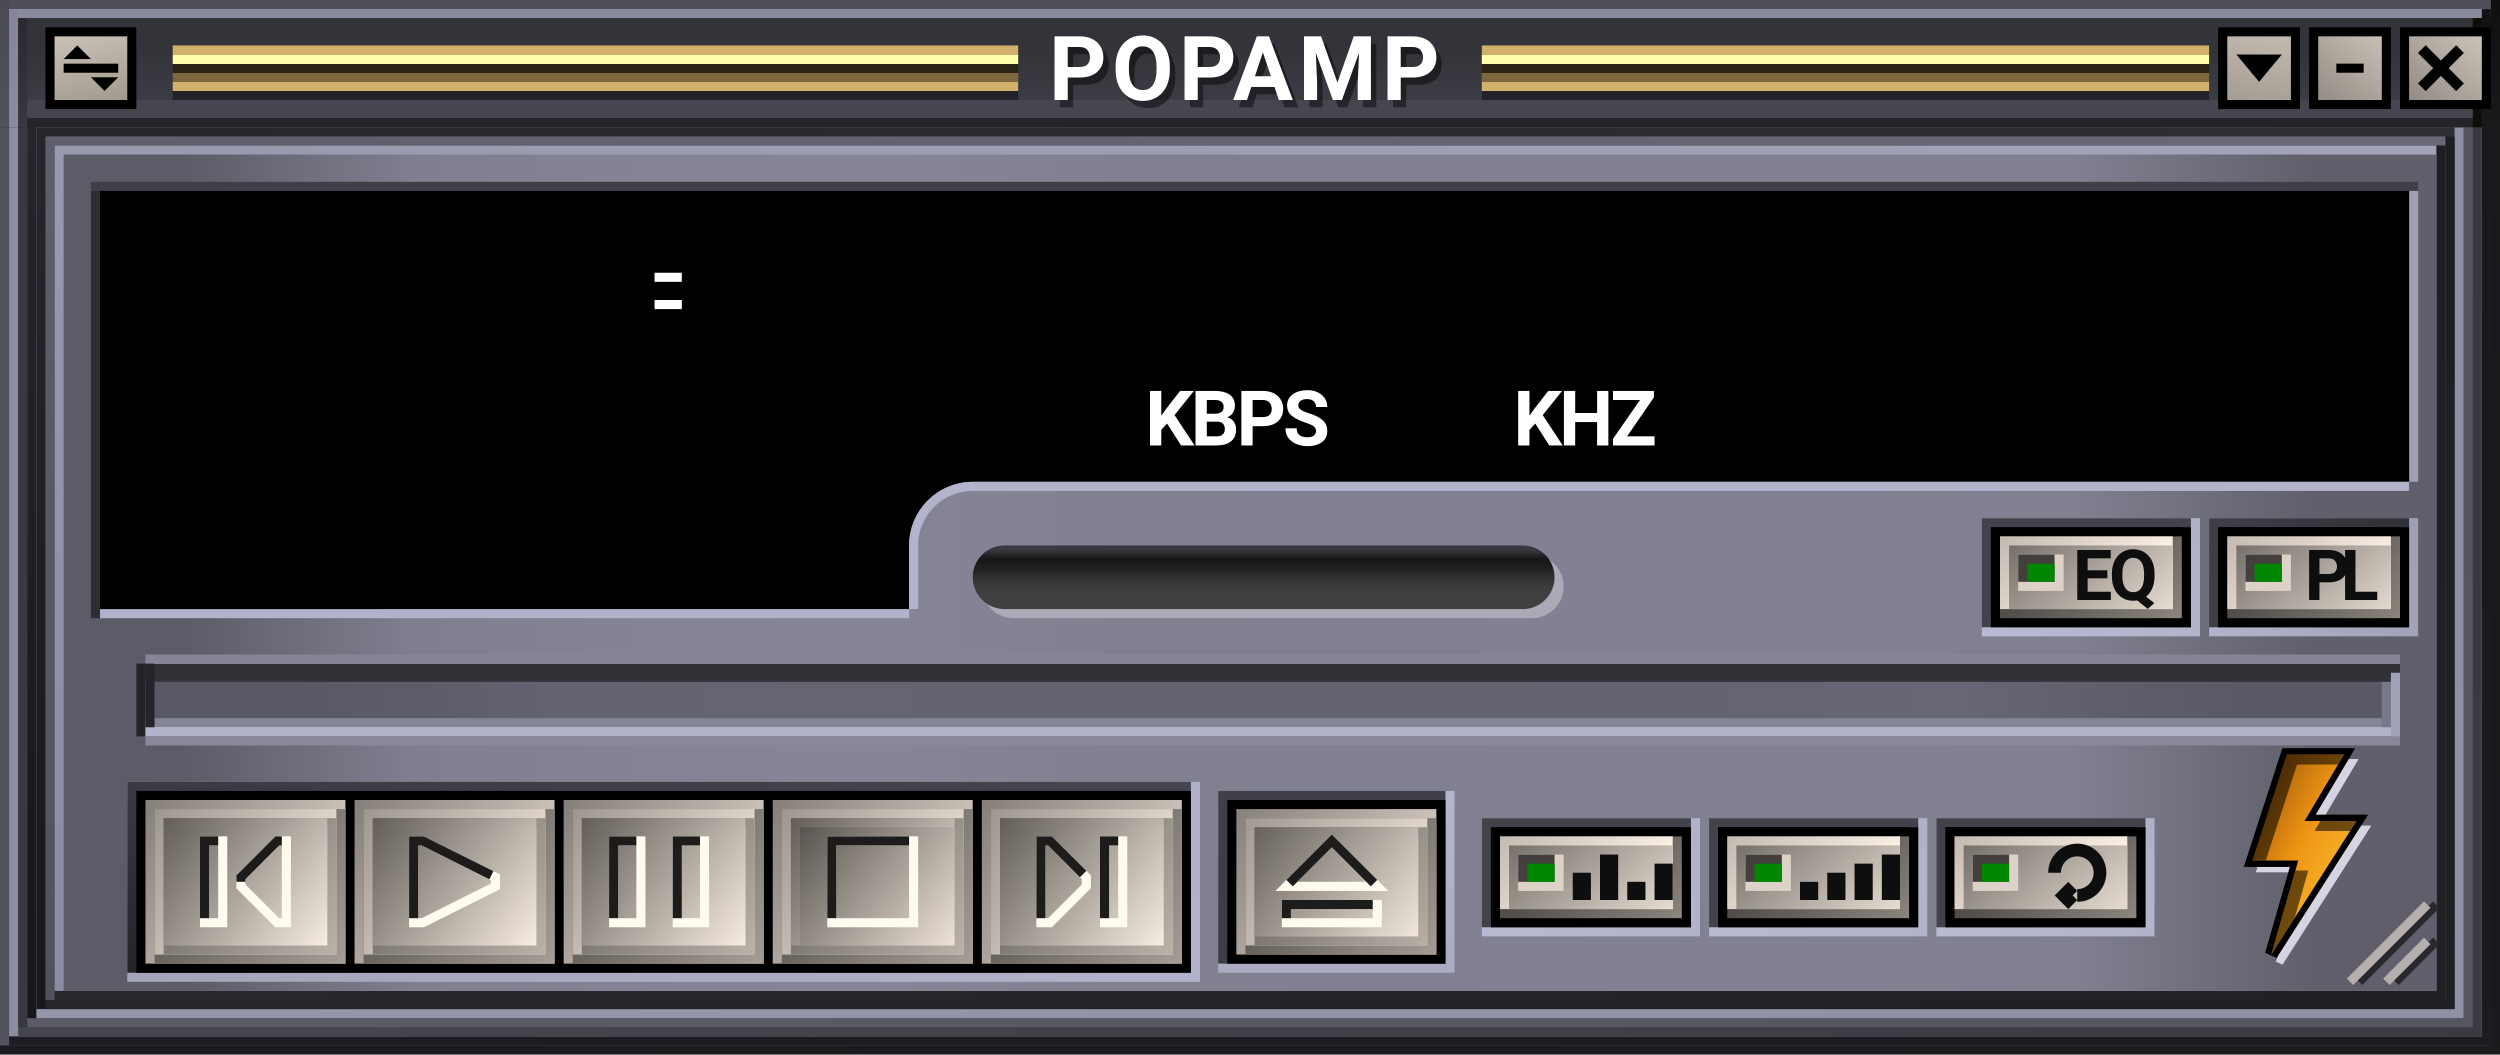
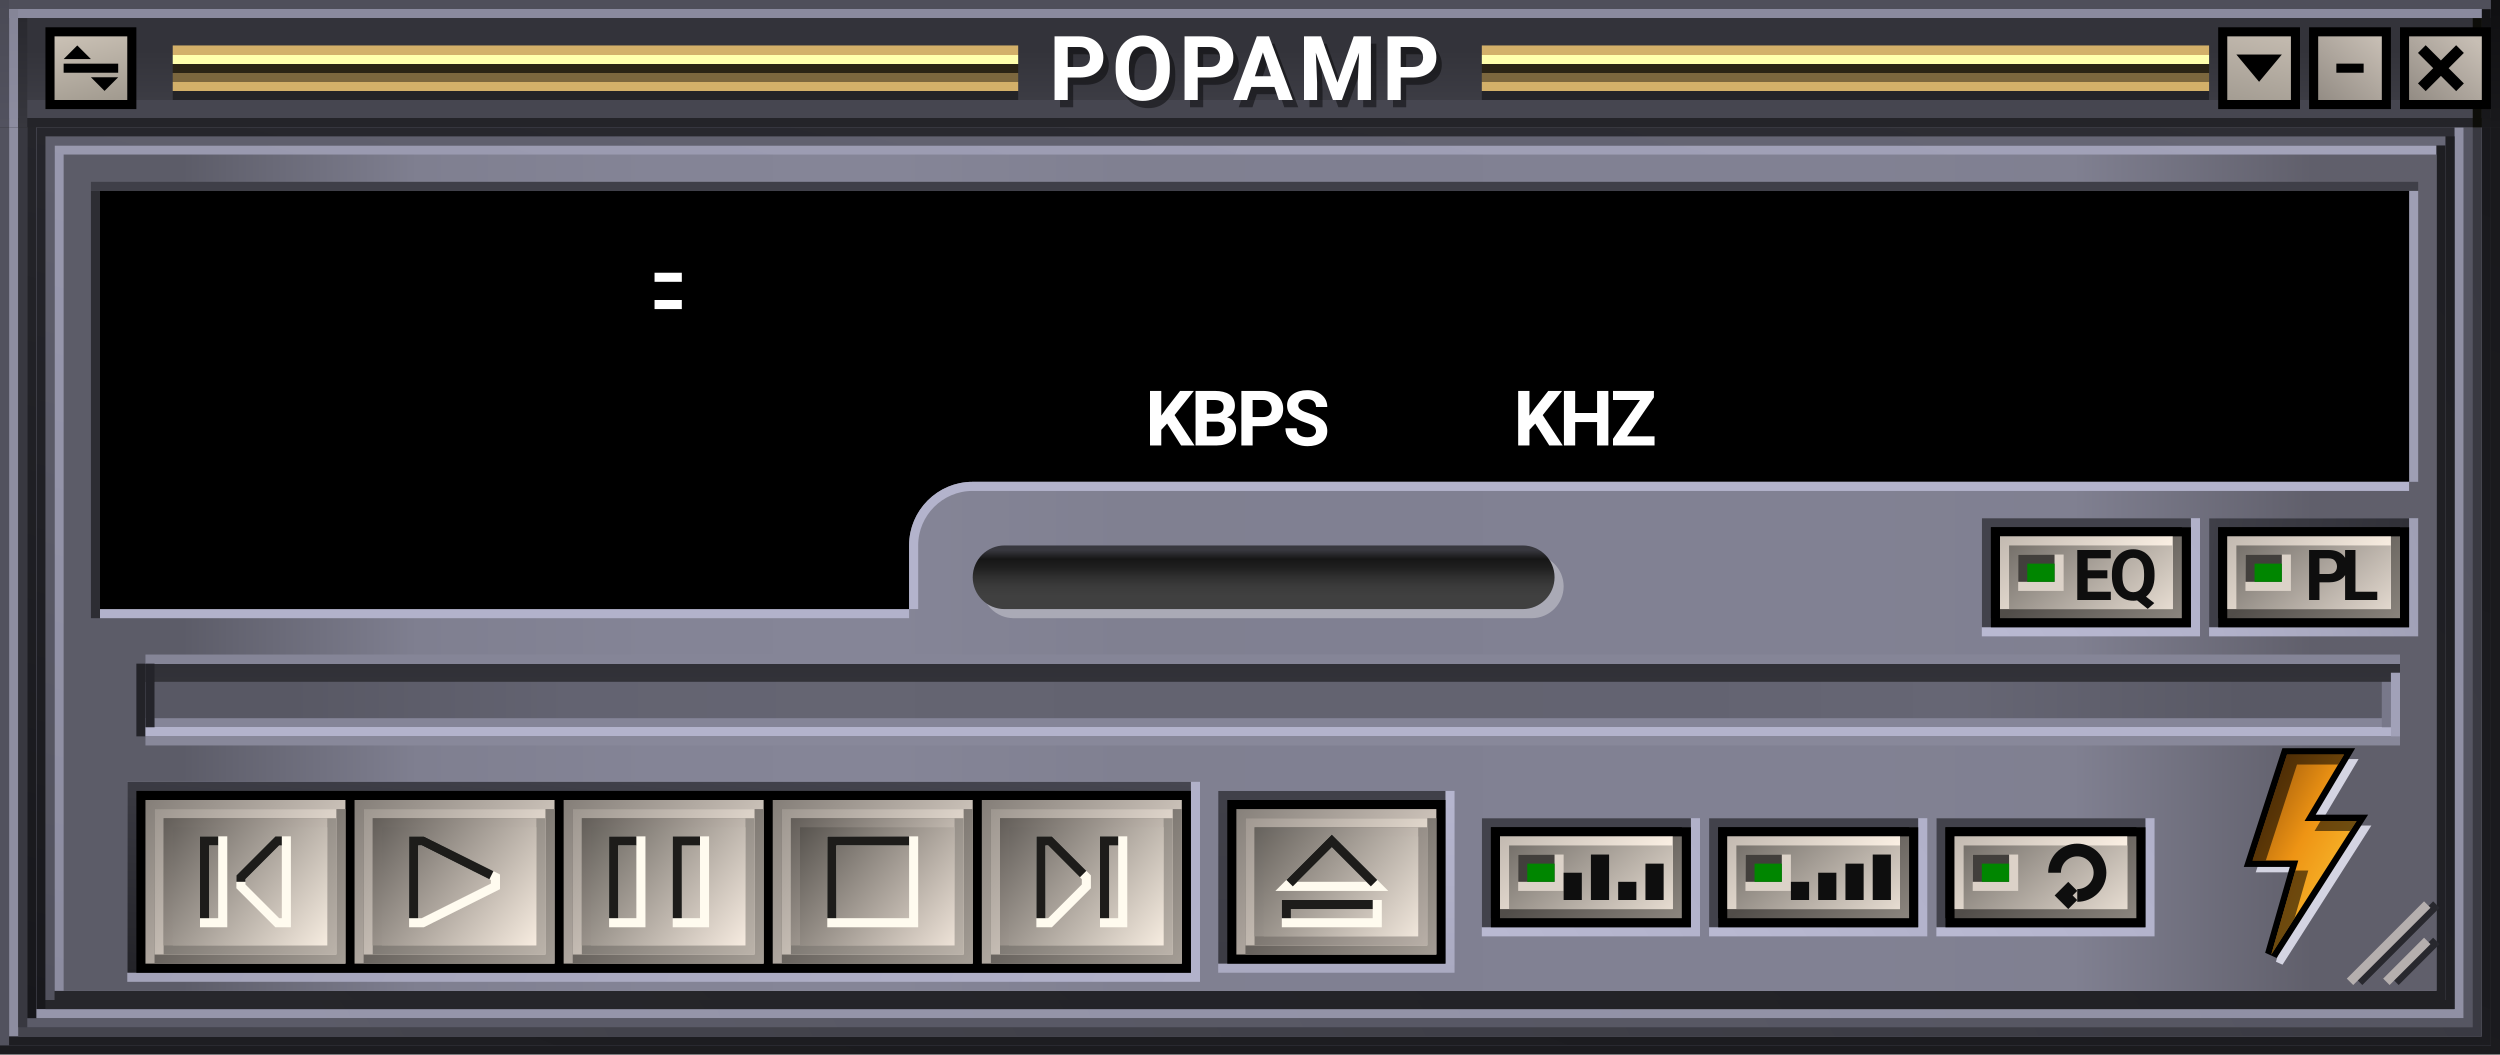
<svg xmlns="http://www.w3.org/2000/svg" width="275" height="116" viewBox="0 0 275 116">
  <defs>
    <linearGradient id="p1" gradientUnits="userSpaceOnUse" x1="39.32" y1="-95.69" x2="-40.29" y2="98.04">
      <stop class="tone-104-stop" offset="0.000" stop-color="#19191c" />
      <stop class="tone-118-stop" offset="1.000" stop-color="#1c1c20" />
    </linearGradient>
    <linearGradient id="p2" gradientUnits="userSpaceOnUse" x1="35.56" y1="-91.01" x2="-38.27" y2="97.93">
      <stop class="tone-106-stop" offset="0.000" stop-color="#19191d" />
      <stop class="tone-125-stop" offset="1.000" stop-color="#1e1e22" />
    </linearGradient>
    <linearGradient id="p3" gradientUnits="userSpaceOnUse" x1="210.57" y1="-108.63" x2="-20.23" y2="10.44">
      <stop class="tone-235-stop" offset="0.000" stop-color="#383840" />
      <stop class="tone-288-stop" offset="1.000" stop-color="#45454e" />
    </linearGradient>
    <linearGradient id="p4" gradientUnits="userSpaceOnUse" x1="-4.37" y1="0.26" x2="249.97" y2="-14.85">
      <stop class="tone-235-stop" offset="0.000" stop-color="#383840" />
      <stop class="tone-255-stop" offset="1.000" stop-color="#3d3d45" />
    </linearGradient>
    <linearGradient id="p5" gradientUnits="userSpaceOnUse" x1="209.23" y1="-107.64" x2="-33.95" y2="17.47">
      <stop class="tone-357-stop" offset="0.000" stop-color="#555561" />
      <stop class="tone-382-stop" offset="1.000" stop-color="#5b5b68" />
    </linearGradient>
    <linearGradient id="p6" gradientUnits="userSpaceOnUse" x1="-26.81" y1="104.22" x2="12.54" y2="-48.75">
      <stop class="tone-98-stop" offset="0.000" stop-color="#17171b" />
      <stop class="tone-192-stop" offset="1.000" stop-color="#2e2e34" />
    </linearGradient>
    <linearGradient id="p7" gradientUnits="userSpaceOnUse" x1="239.17" y1="-79.88" x2="-17.33" y2="5.79">
      <stop class="tone-600-stop" offset="0.000" stop-color="#8f8fa3" />
      <stop class="tone-629-stop" offset="1.000" stop-color="#9696ab" />
    </linearGradient>
    <linearGradient id="p8" gradientUnits="userSpaceOnUse" x1="-24.38" y1="104.26" x2="9.99" y2="-42.73">
      <stop class="tone-102-stop" offset="0.000" stop-color="#18181c" />
      <stop class="tone-194-stop" offset="1.000" stop-color="#2e2e35" />
    </linearGradient>
    <linearGradient id="p9" gradientUnits="userSpaceOnUse" x1="177.12" y1="-120.35" x2="-39.12" y2="26.58">
      <stop class="tone-125-stop" offset="0.000" stop-color="#1e1e22" />
      <stop class="tone-159-stop" offset="1.000" stop-color="#26262b" />
    </linearGradient>
    <linearGradient id="p10" gradientUnits="userSpaceOnUse" x1="-27.72" y1="100.89" x2="13.75" y2="-50.05">
      <stop class="tone-345-stop" offset="0.000" stop-color="#52525e" />
      <stop class="tone-433-stop" offset="1.000" stop-color="#676776" />
    </linearGradient>
    <linearGradient id="p11" gradientUnits="userSpaceOnUse" x1="110.71" y1="-124.02" x2="-46.08" y2="51.63">
      <stop class="tone-125-stop" offset="0.000" stop-color="#1e1e22" />
      <stop class="tone-163-stop" offset="1.000" stop-color="#27272c" />
    </linearGradient>
    <linearGradient id="p12" gradientUnits="userSpaceOnUse" x1="-28.23" y1="99.13" x2="14.51" y2="-50.94">
      <stop class="tone-588-stop" offset="0.000" stop-color="#8c8ca0" />
      <stop class="tone-680-stop" offset="1.000" stop-color="#a2a2b9" />
    </linearGradient>
    <linearGradient id="p13" gradientUnits="userSpaceOnUse" x1="7.00" y1="0.00" x2="268.00" y2="0.00">
      <stop class="tone-384-stop" offset="0.050" stop-color="#5c5c68" />
      <stop class="tone-531-stop" offset="0.149" stop-color="#7f7f90" />
      <stop class="tone-553-stop" offset="0.249" stop-color="#848496" />
      <stop class="tone-557-stop" offset="0.349" stop-color="#858597" />
      <stop class="tone-535-stop" offset="0.448" stop-color="#808091" />
      <stop class="tone-537-stop" offset="0.548" stop-color="#808092" />
      <stop class="tone-541-stop" offset="0.648" stop-color="#818193" />
      <stop class="tone-541-stop" offset="0.747" stop-color="#818193" />
      <stop class="tone-535-stop" offset="0.847" stop-color="#808091" />
      <stop class="tone-396-stop" offset="0.948" stop-color="#605f6b" />
    </linearGradient>
    <linearGradient id="p14" gradientUnits="userSpaceOnUse" x1="0.00" y1="0.00" x2="0.00" y2="14.00">
      <stop class="tone-331-stop" offset="0.000" stop-color="#4f4f5a" />
      <stop class="tone-331-stop" offset="0.071" stop-color="#4f4f5a" />
      <stop class="tone-580-stop" offset="0.071" stop-color="#8a8a9e" />
      <stop class="tone-580-stop" offset="0.143" stop-color="#8a8a9e" />
      <stop class="tone-214-stop" offset="0.143" stop-color="#33333a" />
      <stop class="tone-214-stop" offset="0.393" stop-color="#33333a" />
      <stop class="tone-251-stop" offset="0.786" stop-color="#3c3c44" />
      <stop class="tone-294-stop" offset="0.786" stop-color="#464650" />
      <stop class="tone-294-stop" offset="0.929" stop-color="#464650" />
      <stop class="tone-151-stop" offset="0.929" stop-color="#242429" />
      <stop class="tone-151-stop" offset="1.000" stop-color="#242429" />
    </linearGradient>
    <linearGradient id="p15" gradientUnits="userSpaceOnUse" x1="0.00" y1="0.00" x2="0.00" y2="14.00">
      <stop class="tone-312-stop" offset="0.000" stop-color="#4a4a55" />
      <stop class="tone-347-stop" offset="1.000" stop-color="#52525f" />
    </linearGradient>
    <linearGradient id="p16" gradientUnits="userSpaceOnUse" x1="0.00" y1="1.00" x2="0.00" y2="14.00">
      <stop class="tone-67-stop" offset="0.000" stop-color="#101012" />
      <stop class="tone-104-stop" offset="1.000" stop-color="#19191c" />
    </linearGradient>
    <linearGradient id="p17" gradientUnits="userSpaceOnUse" x1="0.00" y1="1.00" x2="0.00" y2="14.00">
      <stop class="tone-557-stop" offset="0.000" stop-color="#858597" />
      <stop class="tone-588-stop" offset="1.000" stop-color="#8c8ca0" />
    </linearGradient>
    <linearGradient id="p18" gradientUnits="userSpaceOnUse" x1="0.00" y1="2.00" x2="0.00" y2="14.00">
      <stop class="tone-75-stop" offset="0.000" stop-color="#121214" />
      <stop class="tone-104-stop" offset="1.000" stop-color="#19191c" />
    </linearGradient>
    <linearGradient id="p19" gradientUnits="userSpaceOnUse" x1="0.00" y1="2.00" x2="0.00" y2="14.00">
      <stop class="tone-173-stop" offset="0.000" stop-color="#29292f" />
      <stop class="tone-229-stop" offset="1.000" stop-color="#37373e" />
    </linearGradient>
    <linearGradient id="p20" gradientUnits="userSpaceOnUse" x1="0.00" y1="5.00" x2="0.00" y2="11.00">
      <stop offset="0.000" stop-color="#d3b069" />
      <stop offset="0.167" stop-color="#d3b069" />
      <stop offset="0.167" stop-color="#ffffac" />
      <stop offset="0.333" stop-color="#ffffac" />
      <stop offset="0.333" stop-color="#2b2415" />
      <stop offset="0.500" stop-color="#2b2415" />
      <stop offset="0.500" stop-color="#7c673e" />
      <stop offset="0.667" stop-color="#7c673e" />
      <stop offset="0.667" stop-color="#d3b069" />
      <stop offset="0.833" stop-color="#d3b069" />
      <stop class="tone-145-stop" offset="0.833" stop-color="#232327" />
      <stop class="tone-145-stop" offset="1.000" stop-color="#232327" />
    </linearGradient>
    <linearGradient id="p21" gradientUnits="userSpaceOnUse" x1="0.00" y1="5.00" x2="0.00" y2="11.00">
      <stop offset="0.000" stop-color="#d3b069" />
      <stop offset="0.167" stop-color="#d3b069" />
      <stop offset="0.167" stop-color="#ffffac" />
      <stop offset="0.333" stop-color="#ffffac" />
      <stop offset="0.333" stop-color="#2b2415" />
      <stop offset="0.500" stop-color="#2b2415" />
      <stop offset="0.500" stop-color="#7c673e" />
      <stop offset="0.667" stop-color="#7c673e" />
      <stop offset="0.667" stop-color="#d3b069" />
      <stop offset="0.833" stop-color="#d3b069" />
      <stop class="tone-149-stop" offset="0.833" stop-color="#232329" />
      <stop class="tone-149-stop" offset="1.000" stop-color="#232329" />
    </linearGradient>
    <linearGradient id="p22" gradientUnits="userSpaceOnUse" x1="3.37" y1="13.54" x2="1.31" y2="5.28">
      <stop offset="0.000" stop-color="#a19a8f" />
      <stop offset="1.000" stop-color="#cac1b5" />
    </linearGradient>
    <linearGradient id="p23" gradientUnits="userSpaceOnUse" x1="9.94" y1="-43.20" x2="11.78" y2="-51.19">
      <stop offset="0.000" stop-color="#a49d93" />
      <stop offset="1.000" stop-color="#c3baaf" />
    </linearGradient>
    <linearGradient id="p24" gradientUnits="userSpaceOnUse" x1="105.91" y1="-120.41" x2="112.17" y2="-127.52">
      <stop offset="0.000" stop-color="#948d85" />
      <stop offset="1.000" stop-color="#c7beb4" />
    </linearGradient>
    <linearGradient id="p25" gradientUnits="userSpaceOnUse" x1="110.28" y1="-125.37" x2="116.53" y2="-132.48">
      <stop offset="0.000" stop-color="#948d85" />
      <stop offset="1.000" stop-color="#c7beb4" />
    </linearGradient>
    <linearGradient id="p26" gradientUnits="userSpaceOnUse" x1="0.00" y1="60.00" x2="0.00" y2="67.00">
      <stop class="tone-233-stop" offset="0.071" stop-color="#38383f" />
      <stop class="tone-86-stop" offset="0.214" stop-color="#161616" />
      <stop class="tone-125b-stop" offset="0.357" stop-color="#202020" />
      <stop class="tone-188-stop" offset="0.500" stop-color="#303030" />
      <stop class="tone-231-stop" offset="0.643" stop-color="#3b3b3b" />
      <stop class="tone-251b-stop" offset="0.786" stop-color="#404040" />
      <stop class="tone-251b-stop" offset="0.929" stop-color="#404040" />
    </linearGradient>
    <linearGradient id="p27" gradientUnits="userSpaceOnUse" x1="0.00" y1="72.00" x2="0.00" y2="82.00">
      <stop class="tone-557-stop" offset="0.000" stop-color="#858597" />
      <stop class="tone-557-stop" offset="0.100" stop-color="#858597" />
      <stop class="tone-202-stop" offset="0.100" stop-color="#303037" />
      <stop class="tone-208-stop" offset="0.300" stop-color="#323238" />
      <stop class="tone-404-stop" offset="0.300" stop-color="#60606e" />
      <stop class="tone-422-stop" offset="0.700" stop-color="#656572" />
      <stop class="tone-559-stop" offset="0.700" stop-color="#858598" />
      <stop class="tone-559-stop" offset="0.800" stop-color="#858598" />
      <stop class="tone-751-stop" offset="0.800" stop-color="#b3b3cc" />
      <stop class="tone-751-stop" offset="0.900" stop-color="#b3b3cc" />
      <stop class="tone-569-stop" offset="0.900" stop-color="#88889a" />
      <stop class="tone-569-stop" offset="1.000" stop-color="#88889a" />
    </linearGradient>
    <linearGradient id="p28" gradientUnits="userSpaceOnUse" x1="17.00" y1="0.00" x2="262.00" y2="0.00">
      <stop class="tone-369-stop" offset="0.061" stop-color="#585864" />
      <stop class="tone-416-stop" offset="0.186" stop-color="#636371" />
      <stop class="tone-422-stop" offset="0.310" stop-color="#656572" />
      <stop class="tone-414-stop" offset="0.435" stop-color="#636370" />
      <stop class="tone-414-stop" offset="0.561" stop-color="#636370" />
      <stop class="tone-416-stop" offset="0.686" stop-color="#636371" />
      <stop class="tone-427-stop" offset="0.810" stop-color="#666674" />
      <stop class="tone-373-stop" offset="0.937" stop-color="#595965" />
    </linearGradient>
    <linearGradient id="p29" gradientUnits="userSpaceOnUse" x1="52.62" y1="23.63" x2="150.06" y2="67.40">
      <stop class="tone-682-stop" offset="0.000" stop-color="#a3a3b9" />
      <stop class="tone-747-stop" offset="1.000" stop-color="#b2b2cb" />
    </linearGradient>
    <linearGradient id="p30" gradientUnits="userSpaceOnUse" x1="-9.34" y1="104.88" x2="-6.57" y2="73.79">
      <stop class="tone-147-stop" offset="0.000" stop-color="#232328" />
      <stop class="tone-294-stop" offset="1.000" stop-color="#464650" />
    </linearGradient>
    <linearGradient id="p31" gradientUnits="userSpaceOnUse" x1="2.25" y1="110.21" x2="1.86" y2="91.22">
      <stop class="tone-712-stop" offset="0.000" stop-color="#aaaac1" />
      <stop class="tone-759-stop" offset="1.000" stop-color="#b5b5ce" />
    </linearGradient>
    <linearGradient id="p32" gradientUnits="userSpaceOnUse" x1="4.65" y1="111.42" x2="3.86" y2="92.46">
      <stop class="tone-251-stop" offset="0.000" stop-color="#3c3c44" />
      <stop class="tone-269-stop" offset="1.000" stop-color="#404049" />
    </linearGradient>
    <linearGradient id="p33" gradientUnits="userSpaceOnUse" x1="52.57" y1="38.81" x2="66.96" y2="49.44">
      <stop offset="0.000" stop-color="#857f79" />
      <stop offset="1.000" stop-color="#c9c0b7" />
    </linearGradient>
    <linearGradient id="p34" gradientUnits="userSpaceOnUse" x1="61.16" y1="44.13" x2="75.13" y2="54.21">
      <stop offset="0.000" stop-color="#68635e" />
      <stop offset="1.000" stop-color="#a49d95" />
    </linearGradient>
    <linearGradient id="p35" gradientUnits="userSpaceOnUse" x1="53.71" y1="39.84" x2="66.77" y2="49.53">
      <stop offset="0.000" stop-color="#9e9790" />
      <stop offset="1.000" stop-color="#ded4ca" />
    </linearGradient>
    <linearGradient id="p36" gradientUnits="userSpaceOnUse" x1="61.54" y1="45.68" x2="73.95" y2="54.89">
      <stop offset="0.000" stop-color="#7f7a74" />
      <stop offset="1.000" stop-color="#bab2a9" />
    </linearGradient>
    <linearGradient id="p37" gradientUnits="userSpaceOnUse" x1="54.88" y1="41.18" x2="66.56" y2="49.94">
      <stop offset="0.000" stop-color="#645f5a" />
      <stop offset="1.000" stop-color="#c0b7ae" />
    </linearGradient>
    <linearGradient id="p38" gradientUnits="userSpaceOnUse" x1="56.07" y1="43.11" x2="72.72" y2="55.90">
      <stop offset="0.000" stop-color="#6b6661" />
      <stop offset="1.000" stop-color="#f5ebdf" />
    </linearGradient>
    <linearGradient id="p39" gradientUnits="userSpaceOnUse" x1="67.45" y1="49.80" x2="81.85" y2="60.43">
      <stop offset="0.000" stop-color="#857f79" />
      <stop offset="1.000" stop-color="#c9c0b7" />
    </linearGradient>
    <linearGradient id="p40" gradientUnits="userSpaceOnUse" x1="76.29" y1="55.04" x2="90.25" y2="65.12">
      <stop offset="0.000" stop-color="#68635e" />
      <stop offset="1.000" stop-color="#a49d95" />
    </linearGradient>
    <linearGradient id="p41" gradientUnits="userSpaceOnUse" x1="68.55" y1="50.85" x2="81.61" y2="60.53">
      <stop offset="0.000" stop-color="#9e9790" />
      <stop offset="1.000" stop-color="#ded4ca" />
    </linearGradient>
    <linearGradient id="p42" gradientUnits="userSpaceOnUse" x1="76.37" y1="56.69" x2="88.78" y2="65.90">
      <stop offset="0.000" stop-color="#7f7a74" />
      <stop offset="1.000" stop-color="#bab2a9" />
    </linearGradient>
    <linearGradient id="p43" gradientUnits="userSpaceOnUse" x1="69.60" y1="52.23" x2="81.27" y2="60.99">
      <stop offset="0.000" stop-color="#645f5a" />
      <stop offset="1.000" stop-color="#c0b7ae" />
    </linearGradient>
    <linearGradient id="p44" gradientUnits="userSpaceOnUse" x1="70.54" y1="54.18" x2="87.19" y2="66.97">
      <stop offset="0.000" stop-color="#6b6661" />
      <stop offset="1.000" stop-color="#f6ebdf" />
    </linearGradient>
    <linearGradient id="p45" gradientUnits="userSpaceOnUse" x1="82.34" y1="60.79" x2="96.73" y2="71.42">
      <stop offset="0.000" stop-color="#857f79" />
      <stop offset="1.000" stop-color="#c9c0b7" />
    </linearGradient>
    <linearGradient id="p46" gradientUnits="userSpaceOnUse" x1="91.41" y1="65.96" x2="105.38" y2="76.03">
      <stop offset="0.000" stop-color="#68635e" />
      <stop offset="1.000" stop-color="#a49d95" />
    </linearGradient>
    <linearGradient id="p47" gradientUnits="userSpaceOnUse" x1="83.39" y1="61.85" x2="96.45" y2="71.54">
      <stop offset="0.000" stop-color="#9e9790" />
      <stop offset="1.000" stop-color="#ded4ca" />
    </linearGradient>
    <linearGradient id="p48" gradientUnits="userSpaceOnUse" x1="91.20" y1="67.69" x2="103.61" y2="76.90">
      <stop offset="0.000" stop-color="#7f7a74" />
      <stop offset="1.000" stop-color="#bab2a9" />
    </linearGradient>
    <linearGradient id="p49" gradientUnits="userSpaceOnUse" x1="84.31" y1="63.27" x2="95.99" y2="72.03">
      <stop offset="0.000" stop-color="#645f5a" />
      <stop offset="1.000" stop-color="#c0b7ae" />
    </linearGradient>
    <linearGradient id="p50" gradientUnits="userSpaceOnUse" x1="85.02" y1="65.25" x2="101.67" y2="78.04">
      <stop offset="0.000" stop-color="#6b6761" />
      <stop offset="1.000" stop-color="#f5eadf" />
    </linearGradient>
    <linearGradient id="p51" gradientUnits="userSpaceOnUse" x1="97.22" y1="71.78" x2="111.62" y2="82.41">
      <stop offset="0.000" stop-color="#857f79" />
      <stop offset="1.000" stop-color="#c9c0b7" />
    </linearGradient>
    <linearGradient id="p52" gradientUnits="userSpaceOnUse" x1="106.54" y1="76.87" x2="120.50" y2="86.95">
      <stop offset="0.000" stop-color="#68635e" />
      <stop offset="1.000" stop-color="#a49d95" />
    </linearGradient>
    <linearGradient id="p53" gradientUnits="userSpaceOnUse" x1="98.22" y1="72.86" x2="111.28" y2="82.54">
      <stop offset="0.000" stop-color="#9e9790" />
      <stop offset="1.000" stop-color="#ded4ca" />
    </linearGradient>
    <linearGradient id="p54" gradientUnits="userSpaceOnUse" x1="106.03" y1="78.70" x2="118.44" y2="87.91">
      <stop offset="0.000" stop-color="#7f7a74" />
      <stop offset="1.000" stop-color="#bab2a9" />
    </linearGradient>
    <linearGradient id="p55" gradientUnits="userSpaceOnUse" x1="99.03" y1="74.31" x2="110.70" y2="83.07">
      <stop offset="0.000" stop-color="#645f5a" />
      <stop offset="1.000" stop-color="#c0b7ae" />
    </linearGradient>
    <linearGradient id="p56" gradientUnits="userSpaceOnUse" x1="97.60" y1="79.55" x2="113.86" y2="92.81">
      <stop offset="0.000" stop-color="#595550" />
      <stop offset="1.000" stop-color="#ece1d6" />
    </linearGradient>
    <linearGradient id="p57" gradientUnits="userSpaceOnUse" x1="112.11" y1="82.77" x2="126.50" y2="93.40">
      <stop offset="0.000" stop-color="#857f79" />
      <stop offset="1.000" stop-color="#c9c0b7" />
    </linearGradient>
    <linearGradient id="p58" gradientUnits="userSpaceOnUse" x1="121.67" y1="87.78" x2="135.63" y2="97.86">
      <stop offset="0.000" stop-color="#68635e" />
      <stop offset="1.000" stop-color="#a49d95" />
    </linearGradient>
    <linearGradient id="p59" gradientUnits="userSpaceOnUse" x1="113.06" y1="83.86" x2="126.12" y2="93.55">
      <stop offset="0.000" stop-color="#9e9790" />
      <stop offset="1.000" stop-color="#ded4ca" />
    </linearGradient>
    <linearGradient id="p60" gradientUnits="userSpaceOnUse" x1="120.86" y1="89.71" x2="133.27" y2="98.92">
      <stop offset="0.000" stop-color="#7f7a74" />
      <stop offset="1.000" stop-color="#bab2a9" />
    </linearGradient>
    <linearGradient id="p61" gradientUnits="userSpaceOnUse" x1="113.74" y1="85.35" x2="125.42" y2="94.11">
      <stop offset="0.000" stop-color="#645f5a" />
      <stop offset="1.000" stop-color="#c0b7ae" />
    </linearGradient>
    <linearGradient id="p62" gradientUnits="userSpaceOnUse" x1="113.91" y1="87.54" x2="130.56" y2="100.33">
      <stop offset="0.000" stop-color="#6b6661" />
      <stop offset="1.000" stop-color="#f5ebdf" />
    </linearGradient>
    <linearGradient id="p63" gradientUnits="userSpaceOnUse" x1="130.74" y1="96.46" x2="145.15" y2="107.09">
      <stop offset="0.000" stop-color="#87817b" />
      <stop offset="1.000" stop-color="#cbc1b8" />
    </linearGradient>
    <linearGradient id="p64" gradientUnits="userSpaceOnUse" x1="134.88" y1="107.00" x2="147.94" y2="117.36">
      <stop offset="0.000" stop-color="#65605b" />
      <stop offset="1.000" stop-color="#a29b93" />
    </linearGradient>
    <linearGradient id="p65" gradientUnits="userSpaceOnUse" x1="131.12" y1="98.19" x2="144.09" y2="107.90">
      <stop offset="0.000" stop-color="#a19992" />
      <stop offset="1.000" stop-color="#e0d6cb" />
    </linearGradient>
    <linearGradient id="p66" gradientUnits="userSpaceOnUse" x1="133.36" y1="108.99" x2="144.93" y2="118.45">
      <stop offset="0.000" stop-color="#7d7771" />
      <stop offset="1.000" stop-color="#b7aea6" />
    </linearGradient>
    <linearGradient id="p67" gradientUnits="userSpaceOnUse" x1="131.93" y1="99.39" x2="143.58" y2="108.16">
      <stop offset="0.000" stop-color="#67635e" />
      <stop offset="1.000" stop-color="#c3bab1" />
    </linearGradient>
    <linearGradient id="p68" gradientUnits="userSpaceOnUse" x1="131.10" y1="102.43" x2="146.68" y2="114.60">
      <stop offset="0.000" stop-color="#706b65" />
      <stop offset="1.000" stop-color="#efe5da" />
    </linearGradient>
    <linearGradient id="p69" gradientUnits="userSpaceOnUse" x1="142.02" y1="-93.51" x2="120.78" y2="-79.52">
      <stop class="tone-743-stop" offset="0.000" stop-color="#b1b1ca" />
      <stop class="tone-775-stop" offset="1.000" stop-color="#b9b9d2" />
    </linearGradient>
    <linearGradient id="p70" gradientUnits="userSpaceOnUse" x1="132.59" y1="147.01" x2="141.33" y2="156.71">
      <stop offset="0.000" stop-color="#514d49" />
      <stop offset="1.000" stop-color="#8b857e" />
    </linearGradient>
    <linearGradient id="p71" gradientUnits="userSpaceOnUse" x1="122.67" y1="142.85" x2="130.96" y2="152.51">
      <stop offset="0.000" stop-color="#c3bab1" />
      <stop offset="1.000" stop-color="#faefe3" />
    </linearGradient>
    <linearGradient id="p72" gradientUnits="userSpaceOnUse" x1="123.62" y1="143.92" x2="134.45" y2="156.53">
      <stop offset="0.000" stop-color="#77726c" />
      <stop offset="1.000" stop-color="#e5dbd0" />
    </linearGradient>
    <linearGradient id="p73" gradientUnits="userSpaceOnUse" x1="230.68" y1="-65.66" x2="207.39" y2="-59.03">
      <stop class="tone-667-stop" offset="0.000" stop-color="#9f9fb5" />
      <stop class="tone-747-stop" offset="1.000" stop-color="#b2b2cb" />
    </linearGradient>
    <linearGradient id="p74" gradientUnits="userSpaceOnUse" x1="268.08" y1="29.33" x2="246.34" y2="26.95">
      <stop class="tone-202-stop" offset="0.000" stop-color="#303037" />
      <stop class="tone-265-stop" offset="1.000" stop-color="#3f3f48" />
    </linearGradient>
    <linearGradient id="p75" gradientUnits="userSpaceOnUse" x1="162.10" y1="155.03" x2="171.70" y2="164.21">
      <stop offset="0.000" stop-color="#514d49" />
      <stop offset="1.000" stop-color="#89837c" />
    </linearGradient>
    <linearGradient id="p76" gradientUnits="userSpaceOnUse" x1="133.24" y1="155.21" x2="141.10" y2="164.37">
      <stop offset="0.000" stop-color="#c3bab1" />
      <stop offset="1.000" stop-color="#f7ece0" />
    </linearGradient>
    <linearGradient id="p77" gradientUnits="userSpaceOnUse" x1="135.29" y1="156.18" x2="145.77" y2="168.28">
      <stop offset="0.000" stop-color="#77726c" />
      <stop offset="1.000" stop-color="#e1d7cd" />
    </linearGradient>
    <linearGradient id="p78" gradientUnits="userSpaceOnUse" x1="7.00" y1="0.00" x2="268.00" y2="0.00">
      <stop class="tone-384-stop" offset="0.050" stop-color="#5c5c68" />
      <stop class="tone-531-stop" offset="0.149" stop-color="#7f7f90" />
      <stop class="tone-553-stop" offset="0.249" stop-color="#848496" />
      <stop class="tone-557-stop" offset="0.349" stop-color="#858597" />
      <stop class="tone-535-stop" offset="0.448" stop-color="#808091" />
      <stop class="tone-537-stop" offset="0.548" stop-color="#808092" />
      <stop class="tone-541-stop" offset="0.648" stop-color="#818193" />
      <stop class="tone-541-stop" offset="0.747" stop-color="#818193" />
      <stop class="tone-535-stop" offset="0.847" stop-color="#808091" />
      <stop class="tone-396-stop" offset="0.948" stop-color="#605f6b" />
    </linearGradient>
    <linearGradient id="p79" gradientUnits="userSpaceOnUse" x1="88.49" y1="-58.26" x2="67.26" y2="-44.28">
      <stop class="tone-743-stop" offset="0.000" stop-color="#b1b1ca" />
      <stop class="tone-775-stop" offset="1.000" stop-color="#b9b9d2" />
    </linearGradient>
    <linearGradient id="p80" gradientUnits="userSpaceOnUse" x1="124.33" y1="137.86" x2="133.08" y2="147.55">
      <stop offset="0.000" stop-color="#514d49" />
      <stop offset="1.000" stop-color="#8b857e" />
    </linearGradient>
    <linearGradient id="p81" gradientUnits="userSpaceOnUse" x1="115.64" y1="134.66" x2="123.93" y2="144.31">
      <stop offset="0.000" stop-color="#c3bab1" />
      <stop offset="1.000" stop-color="#faefe3" />
    </linearGradient>
    <linearGradient id="p82" gradientUnits="userSpaceOnUse" x1="116.58" y1="135.72" x2="127.41" y2="148.33">
      <stop offset="0.000" stop-color="#77726c" />
      <stop offset="1.000" stop-color="#e5dbd0" />
    </linearGradient>
    <linearGradient id="p83" gradientUnits="userSpaceOnUse" x1="105.93" y1="-69.75" x2="84.70" y2="-55.77">
      <stop class="tone-743-stop" offset="0.000" stop-color="#b1b1ca" />
      <stop class="tone-775-stop" offset="1.000" stop-color="#b9b9d2" />
    </linearGradient>
    <linearGradient id="p84" gradientUnits="userSpaceOnUse" x1="135.55" y1="150.29" x2="144.29" y2="159.99">
      <stop offset="0.000" stop-color="#514d49" />
      <stop offset="1.000" stop-color="#8b857e" />
    </linearGradient>
    <linearGradient id="p85" gradientUnits="userSpaceOnUse" x1="126.25" y1="147.02" x2="134.54" y2="156.67">
      <stop offset="0.000" stop-color="#c3bab1" />
      <stop offset="1.000" stop-color="#faefe3" />
    </linearGradient>
    <linearGradient id="p86" gradientUnits="userSpaceOnUse" x1="127.19" y1="148.08" x2="138.03" y2="160.69">
      <stop offset="0.000" stop-color="#77726c" />
      <stop offset="1.000" stop-color="#e5dbd0" />
    </linearGradient>
    <linearGradient id="p87" gradientUnits="userSpaceOnUse" x1="123.37" y1="-81.23" x2="102.14" y2="-67.25">
      <stop class="tone-743-stop" offset="0.000" stop-color="#b1b1ca" />
      <stop class="tone-775-stop" offset="1.000" stop-color="#b9b9d2" />
    </linearGradient>
    <linearGradient id="p88" gradientUnits="userSpaceOnUse" x1="146.76" y1="162.72" x2="155.50" y2="172.42">
      <stop offset="0.000" stop-color="#514d49" />
      <stop offset="1.000" stop-color="#8b857e" />
    </linearGradient>
    <linearGradient id="p89" gradientUnits="userSpaceOnUse" x1="136.86" y1="159.37" x2="145.15" y2="169.03">
      <stop offset="0.000" stop-color="#c3bab1" />
      <stop offset="1.000" stop-color="#faefe3" />
    </linearGradient>
    <linearGradient id="p90" gradientUnits="userSpaceOnUse" x1="137.81" y1="160.43" x2="148.64" y2="173.05">
      <stop offset="0.000" stop-color="#77726c" />
      <stop offset="1.000" stop-color="#e5dbd0" />
    </linearGradient>
    <linearGradient id="boltfill" x1="0" y1="0" x2="1" y2="1">
      <stop offset="0" stop-color="#8a4a08" />
      <stop offset="0.45" stop-color="#ee9414" />
      <stop offset="1" stop-color="#ffd23f" />
    </linearGradient>
    <clipPath id="boltclip">
      <polygon points="251.57,83.00 257.84,83.00 253.50,90.31 259.22,90.31 249.84,105.00 252.81,94.66 247.78,94.66" />
    </clipPath>
  </defs>
  <rect x="0" y="0" width="275" height="116" fill="url(#p1)" />
  <rect class="tone-345" x="0" y="0" width="274" height="115" fill="#52525e" />
  <rect x="1" y="1" width="273" height="114" fill="url(#p2)" />
  <rect class="tone-590" x="1" y="1" width="272" height="113" fill="#8d8da0" />
  <rect x="2" y="2" width="271" height="112" fill="url(#p3)" />
  <rect x="2" y="2" width="270" height="111" fill="url(#p4)" />
  <rect x="3" y="13" width="269" height="100" fill="url(#p5)" />
  <rect x="3" y="13" width="268" height="99" fill="url(#p6)" />
  <rect x="4" y="14" width="267" height="98" fill="url(#p7)" />
  <rect x="4" y="14" width="266" height="97" fill="url(#p8)" />
  <rect x="5" y="15" width="265" height="96" fill="url(#p9)" />
  <rect x="5" y="15" width="264" height="95" fill="url(#p10)" />
  <rect x="6" y="16" width="263" height="94" fill="url(#p11)" />
  <rect x="6" y="16" width="262" height="93" fill="url(#p12)" />
  <rect x="7" y="17" width="261" height="92" fill="url(#p13)" />
  <rect x="0" y="0" width="275" height="14" fill="url(#p14)" />
  <rect x="0" y="0" width="1" height="14" fill="url(#p15)" />
  <rect x="274" y="0" width="1" height="14" fill="url(#p16)" />
  <rect x="1" y="1" width="1" height="13" fill="url(#p17)" />
  <rect x="273" y="1" width="1" height="13" fill="url(#p18)" />
  <rect x="2" y="2" width="1" height="12" fill="url(#p19)" />
  <rect x="272" y="2" width="1" height="12" fill="#0d0d09" />
  <rect x="19" y="5" width="93" height="6" fill="url(#p20)" />
  <rect x="163" y="5" width="80" height="6" fill="url(#p21)" />
  <rect x="5" y="3" width="10" height="9" fill="#000000" />
  <rect x="6" y="4" width="8" height="7" fill="url(#p22)" />
  <path d="M1 2.5L2.5 1L4 2.5ZM1 3h6v1H1zM4 4.5L5.5 6L7 4.5Z" fill="#000000" transform="translate(6 4)" />
  <rect x="244" y="3" width="9" height="9" fill="#000000" />
  <rect x="245" y="4" width="7" height="7" fill="url(#p23)" />
  <path d="M1 2H6L3.5 5Z" fill="#000000" transform="translate(245 4)" />
  <rect x="254" y="3" width="9" height="9" fill="#000000" />
  <rect x="255" y="4" width="7" height="7" fill="url(#p24)" />
  <path d="M2 3h3v1H2z" fill="#000000" transform="translate(255 4)" />
  <rect x="264" y="3" width="10" height="9" fill="#000000" />
  <rect x="265" y="4" width="8" height="7" fill="url(#p25)" />
  <path d="M1.4 1.4L5.6 5.6M5.6 1.4L1.4 5.6" fill="none" stroke="#000000" stroke-width="1.2" transform="translate(265 4)" />
  <path d="M117.45 8.53V11H116V4H118.74Q119.98 4 120.67 4.65Q121.37 5.31 121.37 6.31Q121.37 7.33 120.67 7.93Q119.98 8.53 118.74 8.53ZM117.45 5.17V7.37H118.74Q119.36 7.37 119.63 7.07Q119.9 6.78 119.9 6.32Q119.9 5.87 119.63 5.52Q119.36 5.17 118.74 5.17ZM128.68 7.66Q128.68 9.26 127.86 10.18Q127.03 11.1 125.71 11.1Q124.39 11.1 123.55 10.18Q122.72 9.26 122.72 7.66V7.35Q122.72 5.75 123.55 4.82Q124.38 3.9 125.7 3.9Q127.02 3.9 127.85 4.82Q128.68 5.75 128.68 7.35ZM127.22 7.34Q127.22 6.24 126.82 5.67Q126.42 5.1 125.7 5.1Q124.97 5.1 124.58 5.66Q124.18 6.23 124.18 7.31V7.66Q124.18 8.75 124.58 9.33Q124.98 9.91 125.71 9.91Q126.43 9.91 126.83 9.34Q127.22 8.76 127.22 7.68ZM131.75 8.53V11H130.3V4H133.04Q134.28 4 134.97 4.65Q135.67 5.31 135.67 6.31Q135.67 7.33 134.97 7.93Q134.28 8.53 133.04 8.53ZM131.75 5.17V7.37H133.04Q133.66 7.37 133.93 7.07Q134.21 6.78 134.21 6.32Q134.21 5.87 133.93 5.52Q133.66 5.17 133.04 5.17ZM135.65 11 138.25 4H139.59L142.21 11H140.67L140.19 9.56H137.65L137.17 11ZM138.04 8.39H139.8L138.92 5.76ZM147.12 9.08 148.91 4H150.8V11H149.35V9.09L149.5 5.8L147.61 11H146.62L144.74 5.8L144.88 9.09V11H143.44V4H145.32ZM154.08 8.53V11H152.63V4H155.37Q156.61 4 157.31 4.65Q158 5.31 158 6.31Q158 7.33 157.31 7.93Q156.61 8.53 155.37 8.53ZM154.08 5.17V7.37H155.37Q155.99 7.37 156.26 7.07Q156.54 6.78 156.54 6.32Q156.54 5.87 156.26 5.52Q155.99 5.17 155.37 5.17Z" fill="#000000" transform="translate(0.6 0.8)" opacity="0.45" />
  <path d="M117.45 8.53V11H116V4H118.74Q119.98 4 120.67 4.65Q121.37 5.31 121.37 6.31Q121.37 7.33 120.67 7.93Q119.98 8.53 118.74 8.53ZM117.45 5.17V7.37H118.74Q119.36 7.37 119.63 7.07Q119.9 6.78 119.9 6.32Q119.9 5.87 119.63 5.52Q119.36 5.17 118.74 5.17ZM128.68 7.66Q128.68 9.26 127.86 10.18Q127.03 11.1 125.71 11.1Q124.39 11.1 123.55 10.18Q122.72 9.26 122.72 7.66V7.35Q122.72 5.75 123.55 4.82Q124.38 3.9 125.7 3.9Q127.02 3.9 127.85 4.82Q128.68 5.75 128.68 7.35ZM127.22 7.34Q127.22 6.24 126.82 5.67Q126.42 5.1 125.7 5.1Q124.97 5.1 124.58 5.66Q124.18 6.23 124.18 7.31V7.66Q124.18 8.75 124.58 9.33Q124.98 9.91 125.71 9.91Q126.43 9.91 126.83 9.34Q127.22 8.76 127.22 7.68ZM131.75 8.53V11H130.3V4H133.04Q134.28 4 134.97 4.65Q135.67 5.31 135.67 6.31Q135.67 7.33 134.97 7.93Q134.28 8.53 133.04 8.53ZM131.75 5.17V7.37H133.04Q133.66 7.37 133.93 7.07Q134.21 6.78 134.21 6.32Q134.21 5.87 133.93 5.52Q133.66 5.17 133.04 5.17ZM135.65 11 138.25 4H139.59L142.21 11H140.67L140.19 9.56H137.65L137.17 11ZM138.04 8.39H139.8L138.92 5.76ZM147.12 9.08 148.91 4H150.8V11H149.35V9.09L149.5 5.8L147.61 11H146.62L144.74 5.8L144.88 9.09V11H143.44V4H145.32ZM154.08 8.53V11H152.63V4H155.37Q156.61 4 157.31 4.65Q158 5.31 158 6.31Q158 7.33 157.31 7.93Q156.61 8.53 155.37 8.53ZM154.08 5.17V7.37H155.37Q155.99 7.37 156.26 7.07Q156.54 6.78 156.54 6.32Q156.54 5.87 156.26 5.52Q155.99 5.17 155.37 5.17Z" fill="#ffffff" />
  <rect class="tone-265" x="10" y="20" width="256" height="1" fill="#3f3f48" />
  <rect class="tone-188b" x="10" y="21" width="1" height="47" fill="#2d2d33" />
  <rect class="tone-663" x="265" y="21" width="1" height="32" fill="#9e9eb4" />
  <rect class="tone-747" x="11" y="67" width="89" height="1" fill="#b2b2cb" />
  <path d="M11 21H265V53H107A7 7 0 0 0 100 60V67H11Z" fill="#000000" />
  <path class="tone-751-stroke" d="M265 53.5H107A6.5 6.5 0 0 0 100.5 60V67" fill="none" stroke="#b3b3cc" stroke-width="1" />
  <rect x="72" y="30" width="3" height="1" fill="#ffffff" />
  <rect x="72" y="33" width="3" height="1" fill="#ffffff" />
  <path d="M129.92 49 128.38 46.59 127.74 47.28V49H126.5V43H127.74V45.72L128.28 44.97L129.81 43H131.33L129.2 45.66L131.4 49ZM135.97 47.23Q135.97 48.1 135.42 48.54Q134.87 48.99 133.84 49H131.51V43H133.62Q134.66 43 135.25 43.4Q135.84 43.8 135.84 44.64Q135.84 45.05 135.63 45.39Q135.43 45.73 134.98 45.91Q135.51 46.04 135.74 46.42Q135.97 46.8 135.97 47.23ZM132.75 44V45.51H133.62Q134.6 45.51 134.6 44.77Q134.6 44.02 133.66 44ZM134.73 47.22Q134.73 46.41 133.92 46.38H132.75V48H133.81Q134.28 48 134.51 47.78Q134.73 47.56 134.73 47.22ZM137.79 46.88V49H136.55V43H138.89Q139.95 43 140.55 43.56Q141.15 44.12 141.15 44.98Q141.15 45.85 140.55 46.37Q139.95 46.88 138.89 46.88ZM137.79 44V45.88H138.89Q139.42 45.88 139.66 45.63Q139.89 45.38 139.89 44.99Q139.89 44.6 139.66 44.3Q139.42 44 138.89 44ZM144.76 47.43Q144.76 47.12 144.55 46.93Q144.35 46.73 143.55 46.47Q142.76 46.21 142.18 45.8Q141.58 45.38 141.58 44.59Q141.58 43.84 142.2 43.38Q142.82 42.92 143.8 42.92Q144.79 42.92 145.39 43.44Q146 43.96 146 44.77H144.76Q144.76 44.39 144.52 44.15Q144.27 43.9 143.77 43.9Q143.29 43.9 143.05 44.11Q142.81 44.31 142.81 44.6Q142.81 44.9 143.12 45.09Q143.42 45.29 144.01 45.47Q144.99 45.77 145.5 46.22Q146 46.68 146 47.42Q146 48.2 145.41 48.64Q144.81 49.08 143.82 49.08Q143.23 49.08 142.67 48.87Q142.11 48.66 141.76 48.23Q141.4 47.79 141.4 47.11H142.64Q142.64 47.66 142.96 47.88Q143.29 48.1 143.82 48.1Q144.3 48.1 144.53 47.91Q144.76 47.71 144.76 47.43Z" fill="#ffffff" />
  <path d="M170.42 49 168.88 46.59 168.24 47.28V49H167V43H168.24V45.72L168.78 44.97L170.31 43H171.83L169.7 45.66L171.9 49ZM175.68 49V46.43H173.27V49H172.03V43H173.27V45.43H175.68V43H176.92V49ZM177.43 44V43H181.93V43.71L178.98 48H182V49H177.43V48.27L180.4 44Z" fill="#ffffff" />
  <rect class="tone-690" x="108" y="61" width="64" height="7" rx="3.5" fill="#aaaab6" />
  <rect x="107" y="60" width="64" height="7" rx="3.5" fill="url(#p26)" />
  <rect class="tone-147" x="15" y="73" width="1" height="8" fill="#232328" />
  <rect x="16" y="72" width="248" height="10" fill="url(#p27)" />
  <rect x="17" y="75" width="245" height="4" fill="url(#p28)" />
  <rect class="tone-153" x="16" y="73" width="1" height="7" fill="#24242a" />
  <rect class="tone-506" x="262" y="75" width="1" height="5" fill="#78788a" />
  <rect class="tone-676" x="263" y="74" width="1" height="7" fill="#a1a1b8" />
  <rect x="14" y="86" width="118" height="22" fill="url(#p29)" />
  <rect x="14" y="86" width="117" height="21" fill="url(#p30)" />
  <rect x="15" y="87" width="116" height="20" fill="#000000" />
  <rect x="134" y="87" width="26" height="20" fill="url(#p31)" />
  <rect x="134" y="87" width="25" height="19" fill="url(#p32)" />
  <rect x="135" y="88" width="24" height="18" fill="#000000" />
  <rect x="16" y="88" width="22" height="18" fill="url(#p33)" />
  <rect x="17" y="89" width="21" height="17" fill="url(#p34)" />
  <rect x="17" y="89" width="20" height="16" fill="url(#p35)" />
  <rect x="18" y="90" width="19" height="15" fill="url(#p36)" />
  <rect x="18" y="90" width="18" height="14" fill="url(#p37)" />
  <rect x="19" y="91" width="17" height="13" fill="url(#p38)" />
  <path d="M6.5 4.5L8.5 4.5L8.5 13.5L6.5 13.5ZM10.5 8.5L14.5 4.5L15.5 4.5L15.5 13.5L14.5 13.5L10.5 9.5Z" fill="none" stroke="#fffbef" stroke-width="1" transform="translate(16 88)" />
  <path d="M6.5 13L6.5 4.5L8 4.5M10.5 9L10.5 8.5L14.5 4.5L15 4.5" fill="none" stroke="#1d1c1a" stroke-width="1" transform="translate(16 88)" />
  <rect x="39" y="88" width="22" height="18" fill="url(#p39)" />
  <rect x="40" y="89" width="21" height="17" fill="url(#p40)" />
  <rect x="40" y="89" width="20" height="16" fill="url(#p41)" />
  <rect x="41" y="90" width="19" height="15" fill="url(#p42)" />
  <rect x="41" y="90" width="18" height="14" fill="url(#p43)" />
  <rect x="42" y="91" width="17" height="13" fill="url(#p44)" />
  <path d="M6.5 4.5L7.5 4.5L15.5 8.5L15.5 9.5L7.5 13.5L6.5 13.5Z" fill="none" stroke="#fffbef" stroke-width="1" transform="translate(39 88)" />
  <path d="M6.5 13L6.5 4.5L7.5 4.5L15.053 8.276" fill="none" stroke="#1d1c1a" stroke-width="1" transform="translate(39 88)" />
  <rect x="62" y="88" width="22" height="18" fill="url(#p45)" />
  <rect x="63" y="89" width="21" height="17" fill="url(#p46)" />
  <rect x="63" y="89" width="20" height="16" fill="url(#p47)" />
  <rect x="64" y="90" width="19" height="15" fill="url(#p48)" />
  <rect x="64" y="90" width="18" height="14" fill="url(#p49)" />
  <rect x="65" y="91" width="17" height="13" fill="url(#p50)" />
  <path d="M5.5 4.5L8.5 4.5L8.5 13.5L5.5 13.5ZM12.5 4.5L15.5 4.5L15.5 13.5L12.5 13.5Z" fill="none" stroke="#fffbef" stroke-width="1" transform="translate(62 88)" />
  <path d="M5.5 13L5.5 4.5L8 4.5M12.5 13L12.5 4.5L15 4.5" fill="none" stroke="#1d1c1a" stroke-width="1" transform="translate(62 88)" />
  <rect x="85" y="88" width="22" height="18" fill="url(#p51)" />
  <rect x="86" y="89" width="21" height="17" fill="url(#p52)" />
  <rect x="86" y="89" width="20" height="16" fill="url(#p53)" />
  <rect x="87" y="90" width="19" height="15" fill="url(#p54)" />
  <rect x="87" y="90" width="18" height="14" fill="url(#p55)" />
  <rect x="88" y="91" width="17" height="13" fill="url(#p56)" />
  <path d="M6.5 4.5L15.5 4.5L15.5 13.5L6.5 13.5Z" fill="none" stroke="#fffbef" stroke-width="1" transform="translate(85 88)" />
  <path d="M6.5 13L6.5 4.5L15 4.5" fill="none" stroke="#1d1c1a" stroke-width="1" transform="translate(85 88)" />
  <rect x="108" y="88" width="22" height="18" fill="url(#p57)" />
  <rect x="109" y="89" width="21" height="17" fill="url(#p58)" />
  <rect x="109" y="89" width="20" height="16" fill="url(#p59)" />
  <rect x="110" y="90" width="19" height="15" fill="url(#p60)" />
  <rect x="110" y="90" width="18" height="14" fill="url(#p61)" />
  <rect x="111" y="91" width="17" height="13" fill="url(#p62)" />
  <path d="M6.5 4.5L7.5 4.5L11.5 8.5L11.5 9.5L7.5 13.5L6.5 13.5ZM13.5 4.5L15.5 4.5L15.5 13.5L13.5 13.5Z" fill="none" stroke="#fffbef" stroke-width="1" transform="translate(108 88)" />
  <path d="M6.5 13L6.5 4.5L7.5 4.5L11.146 8.146M13.5 13L13.5 4.5L15 4.5" fill="none" stroke="#1d1c1a" stroke-width="1" transform="translate(108 88)" />
  <rect x="136" y="89" width="22" height="16" fill="url(#p63)" />
  <rect x="137" y="90" width="21" height="15" fill="url(#p64)" />
  <rect x="137" y="90" width="20" height="14" fill="url(#p65)" />
  <rect x="138" y="91" width="19" height="13" fill="url(#p66)" />
  <rect x="138" y="91" width="18" height="12" fill="url(#p67)" />
  <rect x="139" y="92" width="17" height="11" fill="url(#p68)" />
  <path d="M5.5 8.5L10.5 3.5L15.5 8.5ZM5.5 10.5L15.5 10.5L15.5 12.5L5.5 12.5Z" fill="none" stroke="#fffbef" stroke-width="1" transform="translate(136 89)" />
  <path d="M5.854 8.146L10.5 3.5L15.146 8.146M5.5 12L5.5 10.5L15 10.5" fill="none" stroke="#1d1c1a" stroke-width="1" transform="translate(136 89)" />
  <rect x="218" y="57" width="24" height="13" fill="url(#p69)" />
  <rect class="tone-276" x="218" y="57" width="23" height="12" fill="#42424b" />
  <rect x="219" y="58" width="22" height="11" fill="#000000" />
  <rect x="219" y="58" width="21" height="10" fill="#000000" />
  <rect x="220" y="59" width="20" height="9" fill="url(#p70)" />
  <rect x="220" y="59" width="19" height="8" fill="url(#p71)" />
  <rect x="221" y="60" width="18" height="7" fill="url(#p72)" />
  <rect x="222" y="61" width="5" height="4" fill="#dcd2c8" />
  <rect x="222" y="61" width="4" height="3" fill="#423f3c" />
  <rect x="223" y="62" width="3" height="2" fill="#008600" />
  <path class="tone-55" d="M228.5 66V60.5H232.18V61.42H229.64V62.73H231.81V63.62H229.64V65.09H232.19V66ZM236.97 66.34 236.25 66.98 235.08 66.04Q234.88 66.08 234.66 66.08Q233.63 66.08 232.97 65.35Q232.31 64.63 232.31 63.37V63.13Q232.31 61.87 232.97 61.15Q233.62 60.42 234.65 60.42Q235.69 60.42 236.35 61.15Q237 61.87 237 63.13V63.37Q237 64.14 236.75 64.71Q236.5 65.29 236.06 65.63ZM235.85 63.12Q235.85 62.26 235.54 61.81Q235.22 61.36 234.65 61.36Q234.09 61.36 233.78 61.81Q233.46 62.25 233.46 63.1V63.37Q233.46 64.23 233.78 64.69Q234.09 65.14 234.66 65.14Q235.23 65.14 235.54 64.69Q235.85 64.24 235.85 63.39Z" fill="#0e0e0e" />
  <rect x="243" y="57" width="23" height="13" fill="url(#p73)" />
  <rect x="243" y="57" width="22" height="12" fill="url(#p74)" />
  <rect x="244" y="58" width="21" height="11" fill="#000000" />
  <rect x="244" y="58" width="20" height="10" fill="#000000" />
  <rect x="245" y="59" width="19" height="9" fill="url(#p75)" />
  <rect x="245" y="59" width="18" height="8" fill="url(#p76)" />
  <rect x="246" y="60" width="17" height="7" fill="url(#p77)" />
  <rect x="247" y="61" width="5" height="4" fill="#dcd2c8" />
  <rect x="247" y="61" width="4" height="3" fill="#423f3c" />
  <rect x="248" y="62" width="3" height="2" fill="#008600" />
  <path class="tone-55" d="M255.14 64.06V66H254V60.5H256.15Q257.12 60.5 257.67 61.01Q258.22 61.53 258.22 62.32Q258.22 63.11 257.67 63.59Q257.12 64.06 256.15 64.06ZM255.14 61.42V63.14H256.15Q256.64 63.14 256.85 62.91Q257.07 62.68 257.07 62.32Q257.07 61.97 256.85 61.69Q256.64 61.42 256.15 61.42ZM261.5 65.09V66H257.96V60.5H259.1V65.09Z" fill="#0e0e0e" />
  <rect x="163" y="89" width="75" height="15" fill="url(#p78)" />
  <rect x="163" y="90" width="24" height="13" fill="url(#p79)" />
  <rect class="tone-276" x="163" y="90" width="23" height="12" fill="#42424b" />
  <rect x="164" y="91" width="22" height="11" fill="#000000" />
  <rect x="164" y="91" width="21" height="10" fill="#000000" />
  <rect x="165" y="92" width="20" height="9" fill="url(#p80)" />
  <rect x="165" y="92" width="19" height="8" fill="url(#p81)" />
  <rect x="166" y="93" width="18" height="7" fill="url(#p82)" />
  <rect x="167" y="94" width="5" height="4" fill="#dcd2c8" />
  <rect x="167" y="94" width="4" height="3" fill="#423f3c" />
  <rect x="168" y="95" width="3" height="2" fill="#008600" />
-   <path class="tone-55" d="M173 96h2v3h-2zM176 94h2v5h-2zM179 97h2v2h-2zM182 95h2v4h-2z" fill="#0e0e0e" />
+   <path class="tone-55" d="M172 96h2v3h-2zM175 94h2v5h-2zM178 97h2v2h-2zM181 95h2v4h-2z" fill="#0e0e0e" />
  <rect x="188" y="90" width="24" height="13" fill="url(#p83)" />
  <rect class="tone-276" x="188" y="90" width="23" height="12" fill="#42424b" />
  <rect x="189" y="91" width="22" height="11" fill="#000000" />
  <rect x="189" y="91" width="21" height="10" fill="#000000" />
  <rect x="190" y="92" width="20" height="9" fill="url(#p84)" />
  <rect x="190" y="92" width="19" height="8" fill="url(#p85)" />
  <rect x="191" y="93" width="18" height="7" fill="url(#p86)" />
  <rect x="192" y="94" width="5" height="4" fill="#dcd2c8" />
  <rect x="192" y="94" width="4" height="3" fill="#423f3c" />
  <rect x="193" y="95" width="3" height="2" fill="#008600" />
-   <path class="tone-55" d="M198 97h2v2h-2zM201 96h2v3h-2zM204 95h2v4h-2zM207 94h2v5h-2z" fill="#0e0e0e" />
+   <path class="tone-55" d="M197 97h2v2h-2zM200 96h2v3h-2zM203 95h2v4h-2zM206 94h2v5h-2z" fill="#0e0e0e" />
  <rect x="213" y="90" width="24" height="13" fill="url(#p87)" />
  <rect class="tone-276" x="213" y="90" width="23" height="12" fill="#42424b" />
  <rect x="214" y="91" width="22" height="11" fill="#000000" />
  <rect x="214" y="91" width="21" height="10" fill="#000000" />
  <rect x="215" y="92" width="20" height="9" fill="url(#p88)" />
  <rect x="215" y="92" width="19" height="8" fill="url(#p89)" />
  <rect x="216" y="93" width="18" height="7" fill="url(#p90)" />
  <rect x="217" y="94" width="5" height="4" fill="#dcd2c8" />
  <rect x="217" y="94" width="4" height="3" fill="#423f3c" />
  <rect x="218" y="95" width="3" height="2" fill="#008600" />
  <path class="tone-55-stroke" d="M12 5A2.5 2.5 0 1 1 14.5 7.5" fill="none" stroke="#0e0e0e" stroke-width="1.4" transform="translate(214 91)" />
  <path class="tone-55-stroke" d="M14 6.5L13 7.5L14 8.5" fill="none" stroke="#0e0e0e" stroke-width="1.4" transform="translate(214 91)" />
  <polygon class="tone-859 tone-859-stroke" points="251.57,83.00 257.84,83.00 253.50,90.31 259.22,90.31 249.84,105.00 252.81,94.66 247.78,94.66" transform="translate(0.9 0.9)" fill="#d4d4e2" stroke="#d4d4e2" stroke-width="0.8" stroke-linejoin="miter" stroke-miterlimit="4" />
  <polygon points="251.57,83.00 257.84,83.00 253.50,90.31 259.22,90.31 249.84,105.00 252.81,94.66 247.78,94.66" fill="#000000" stroke="#000000" stroke-width="1.4" stroke-linejoin="miter" stroke-miterlimit="4" />
  <polygon points="251.57,83.00 257.84,83.00 253.50,90.31 259.22,90.31 249.84,105.00 252.81,94.66 247.78,94.66" fill="url(#boltfill)" />
  <path d="M241 82h26v25h-26ZM252.67 84.10L258.94 84.10L254.60 91.41L260.32 91.41L250.94 106.10L253.91 95.76L248.88 95.76Z" fill="#000000" fill-rule="evenodd" opacity="0.55" clip-path="url(#boltclip)" />
  <path class="tone-169-stroke" d="M268 99.5L259.5 108" fill="none" stroke="#28282e" stroke-width="1" />
  <path d="M267 99.5L258.5 108" fill="none" stroke="#b5afae" stroke-width="1" />
  <path class="tone-169-stroke" d="M268 103.5L263.5 108" fill="none" stroke="#28282e" stroke-width="1" />
  <path d="M267 103.5L262.5 108" fill="none" stroke="#b5afae" stroke-width="1" />
</svg>
